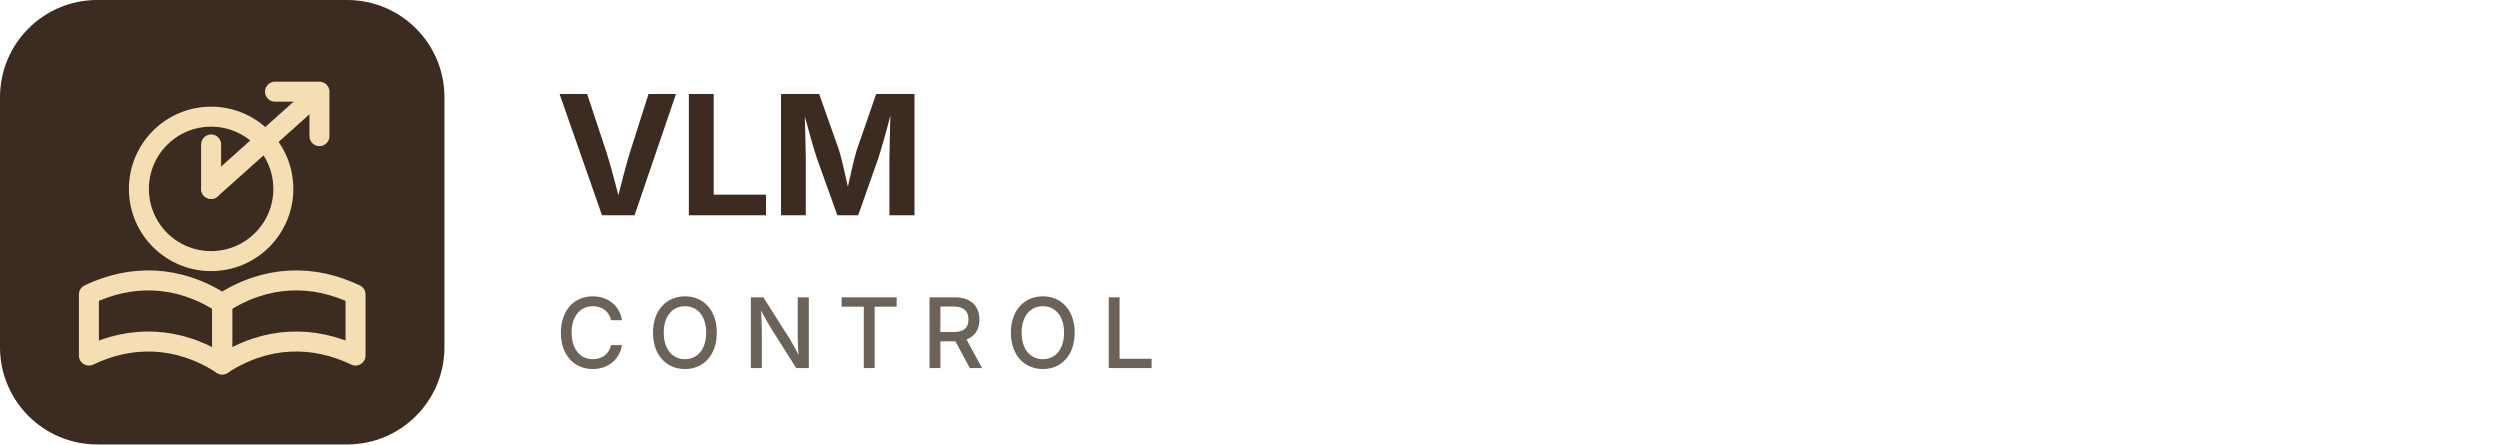
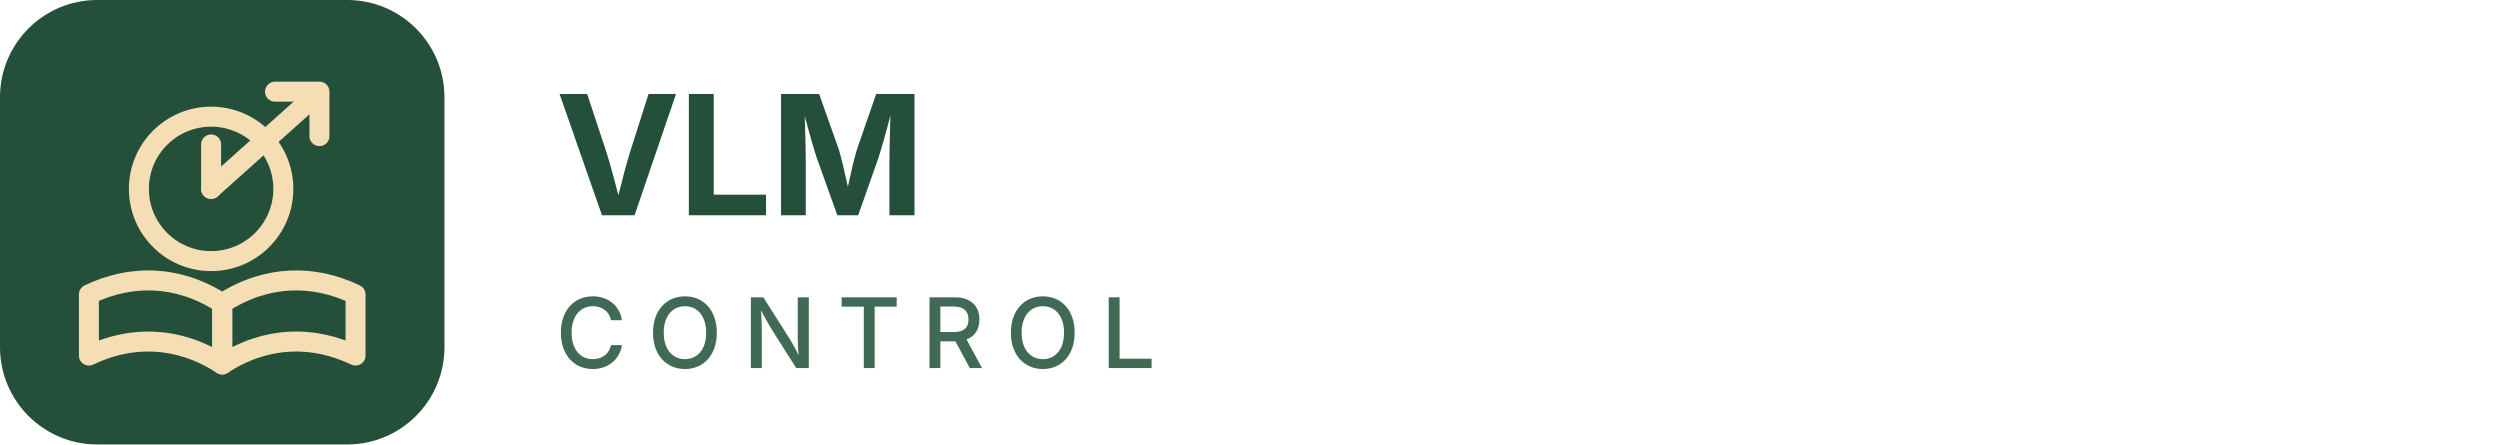
<svg xmlns="http://www.w3.org/2000/svg" viewBox="0 0 360 64" role="img" aria-label="VLM Control">
-   <rect width="64" height="64" rx="14" fill="#3B2B20" />
+   <rect width="64" height="64" rx="14" fill="#234F3B" />
  <g transform="translate(6.4 6.4) scale(0.8)" fill="none" stroke="#F5DEB3" stroke-width="3.6" stroke-linecap="round" stroke-linejoin="round">
    <circle cx="30" cy="26" r="13" />
    <path d="M30 18v8" />
    <path d="M30 26 L49 9" />
    <path d="M41.5 8.5 H49.5 V16.5" />
    <path d="M8 45c7.5-3.6 16-3.6 24 1.6v11c-8-5.2-16.5-5.2-24-1.6z" />
    <path d="M56 45c-7.5-3.6-16-3.6-24 1.6v11c8-5.2 16.5-5.2 24-1.6z" />
  </g>
-   <text x="80" y="31" font-family="Inter, 'Segoe UI', Arial, sans-serif" font-size="24" font-weight="700" fill="#3B2B20" letter-spacing="-0.3">VLM</text>
-   <text x="80" y="53" font-family="Inter, 'Segoe UI', Arial, sans-serif" font-size="14" font-weight="500" fill="#6B6259" letter-spacing="3">CONTROL</text>
+   <text x="80" y="31" font-family="Inter, 'Segoe UI', Arial, sans-serif" font-size="24" font-weight="700" fill="#234F3B" letter-spacing="-0.3">VLM</text>
+   <text x="80" y="53" font-family="Inter, 'Segoe UI', Arial, sans-serif" font-size="14" font-weight="500" fill="#416A56" letter-spacing="3">CONTROL</text>
</svg>
